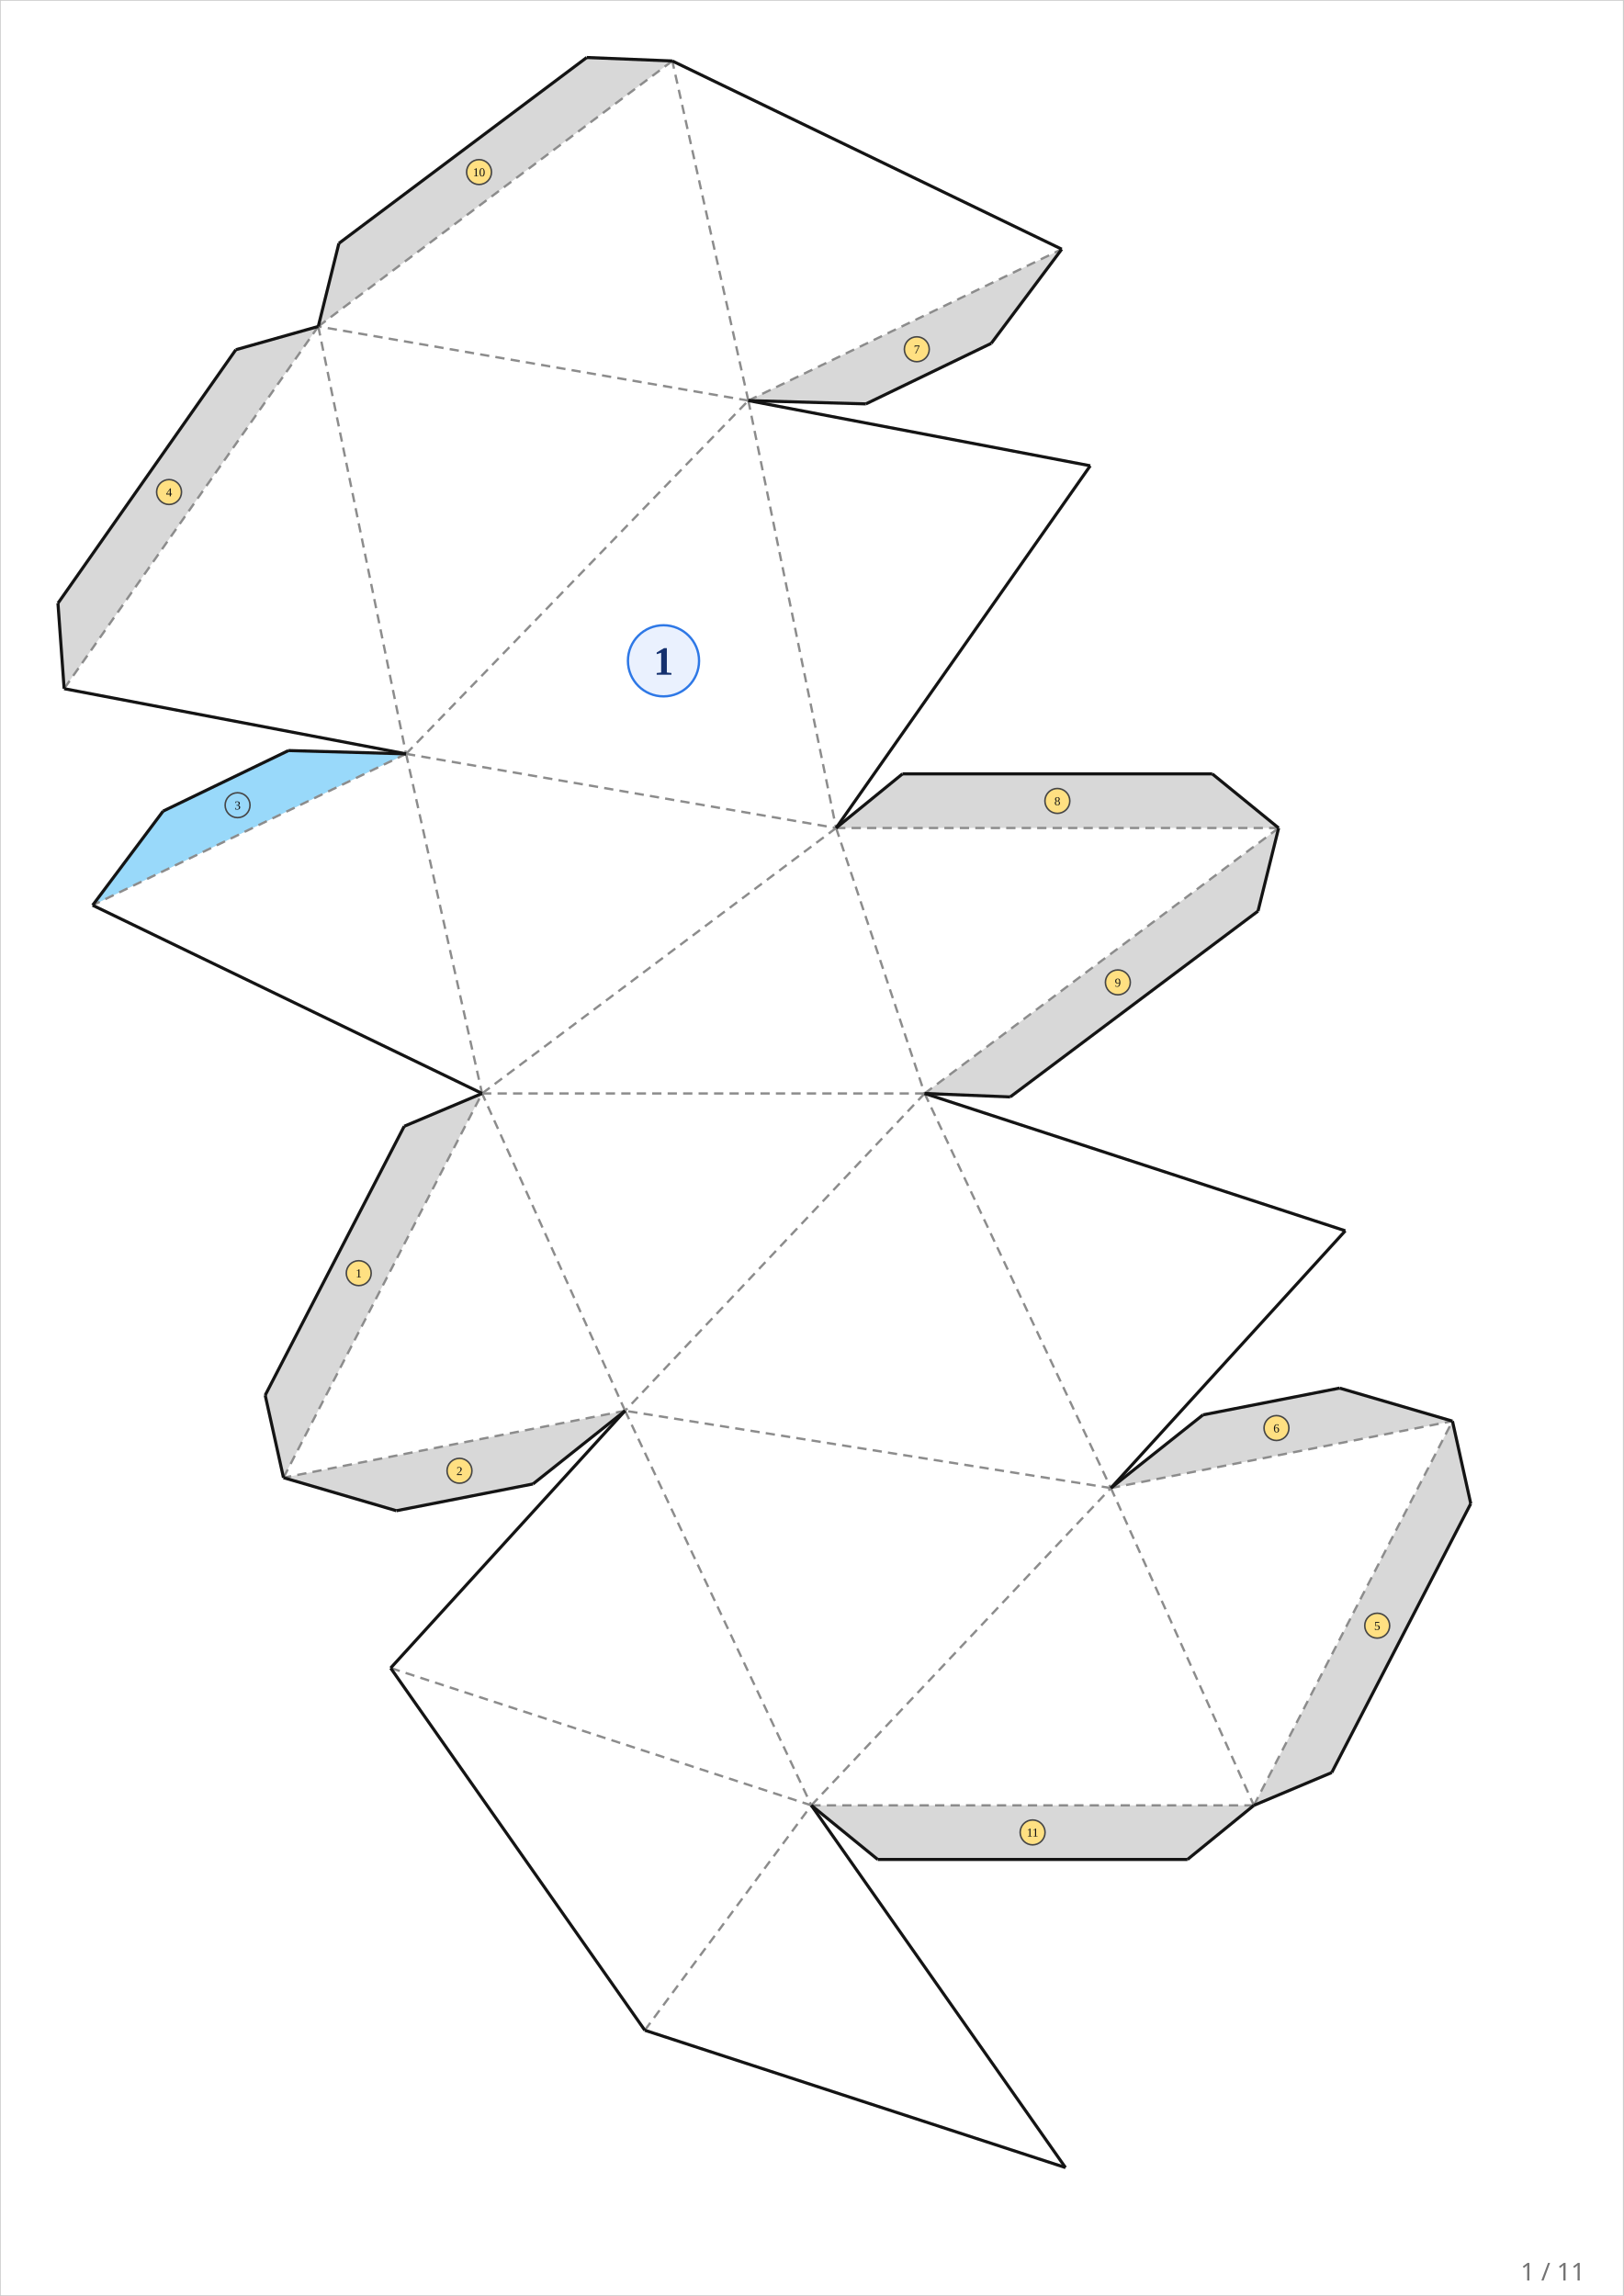
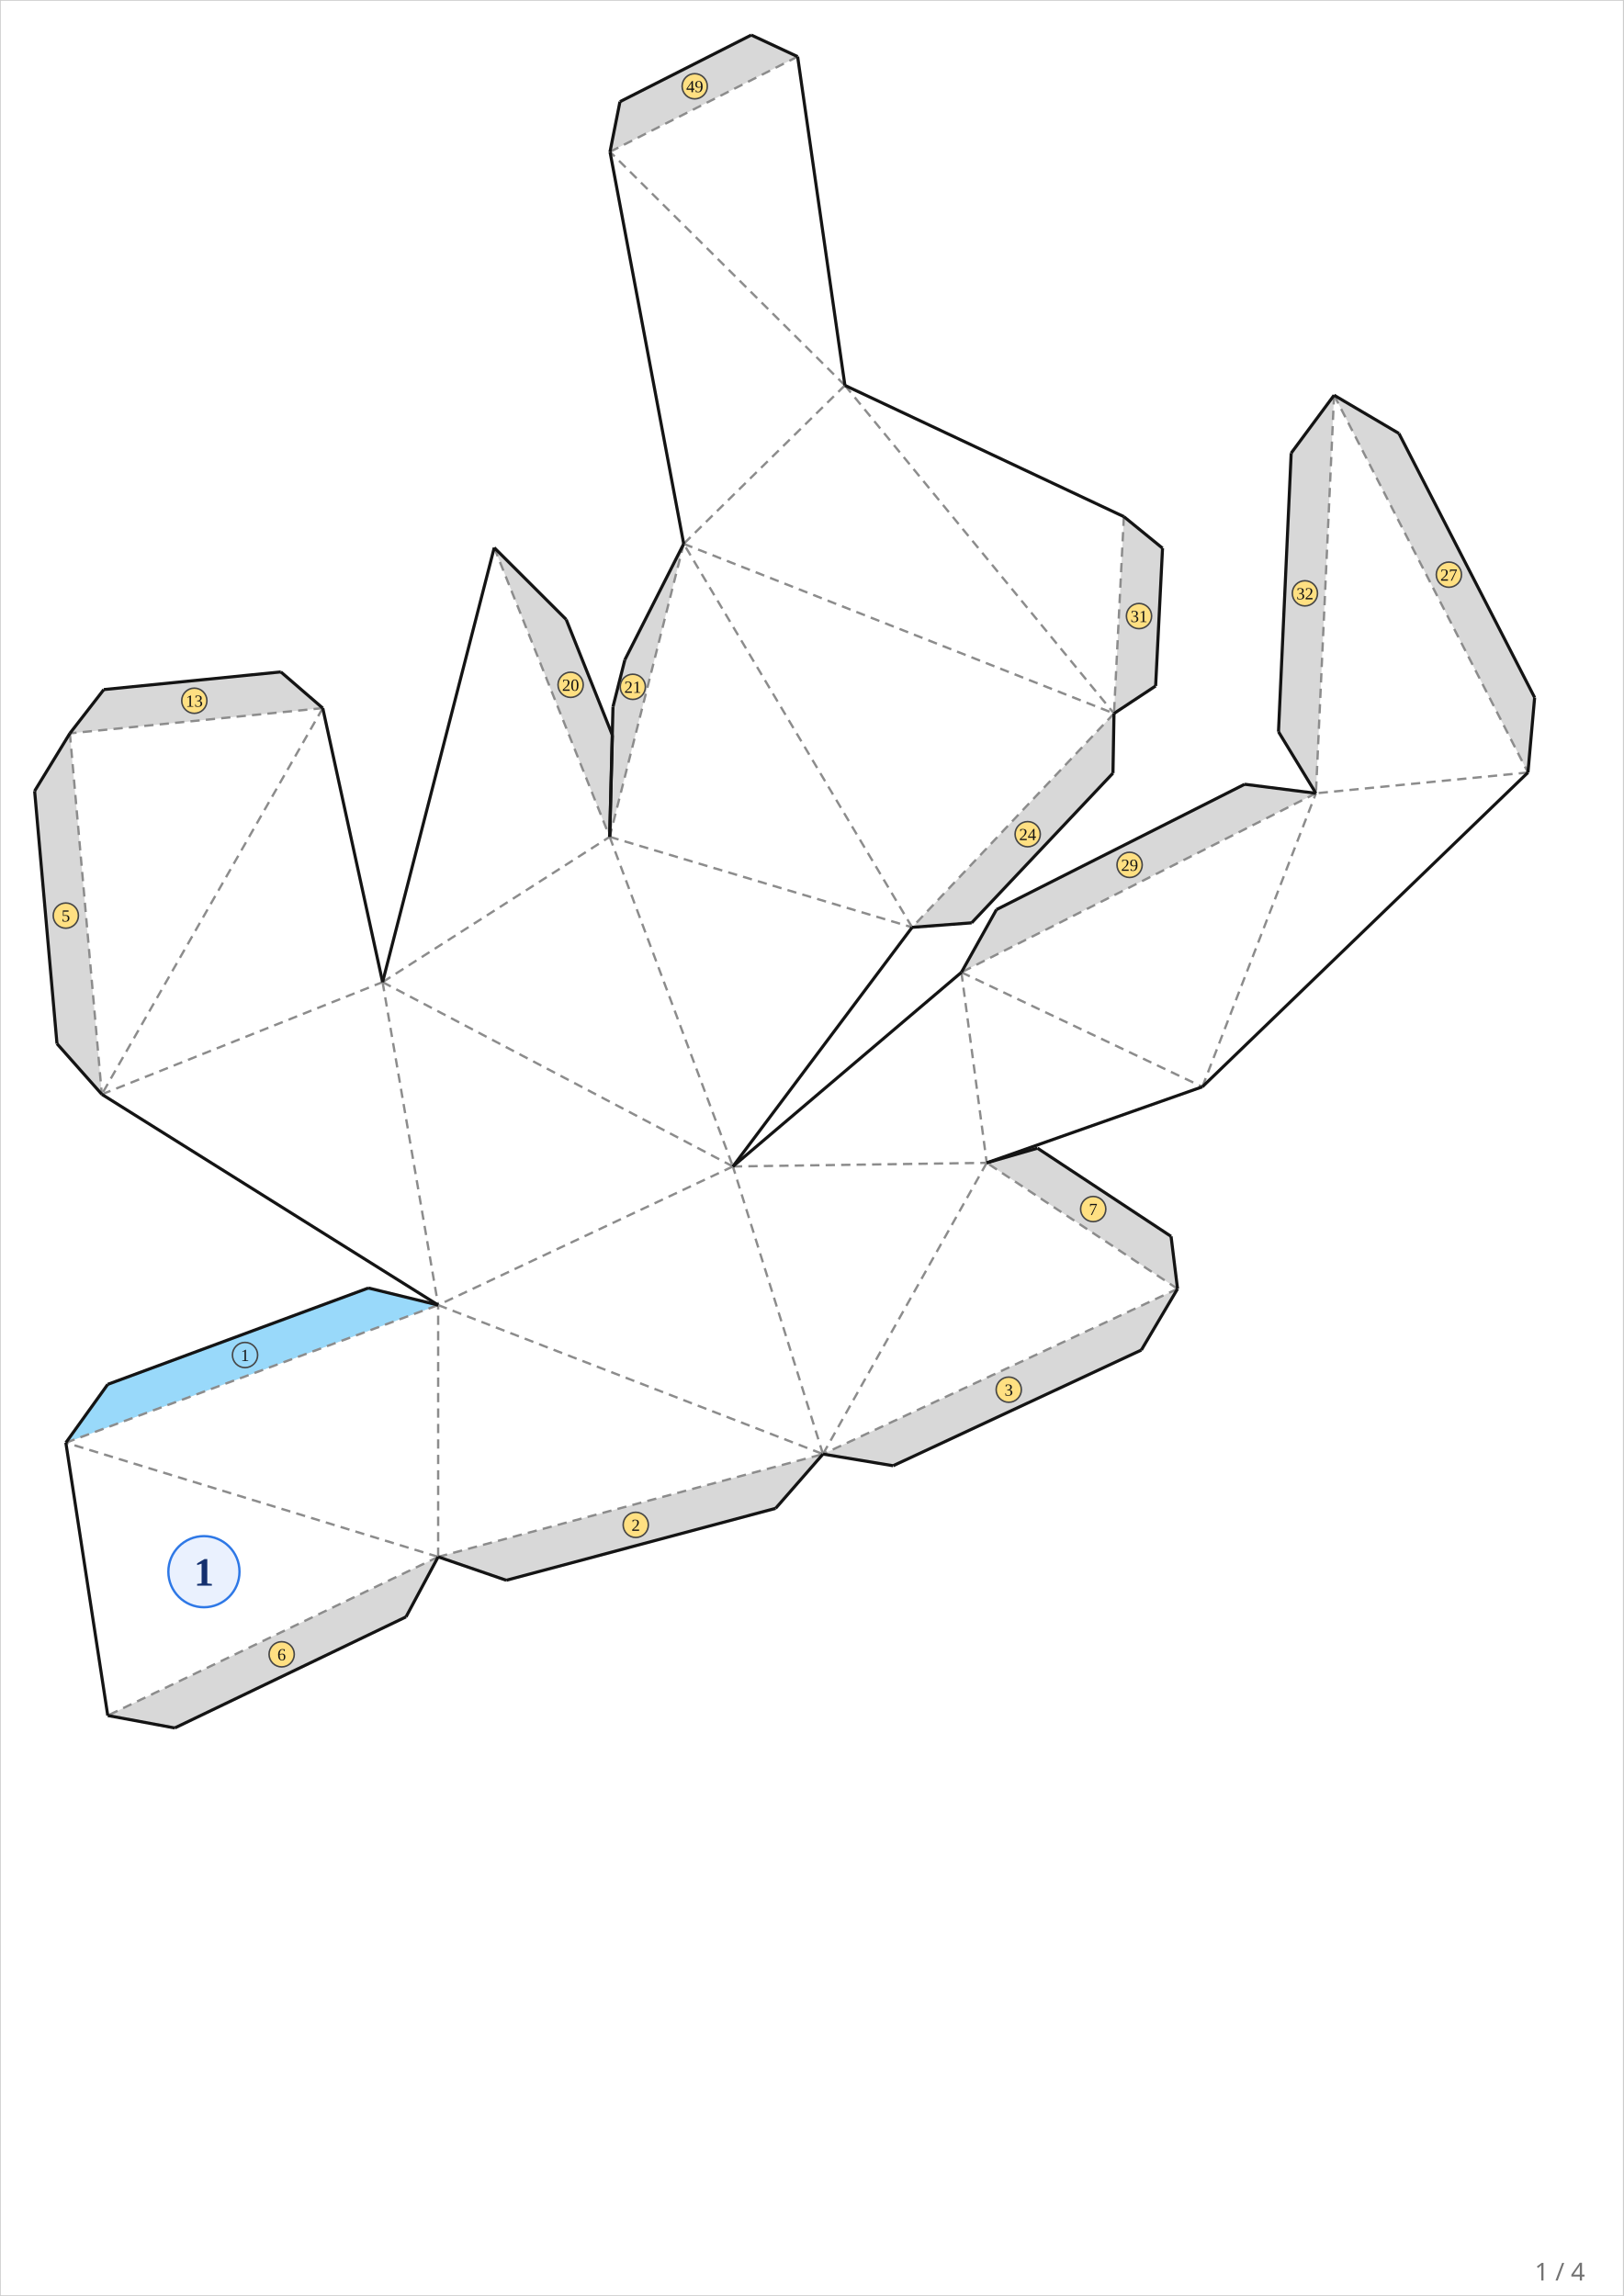
<svg xmlns="http://www.w3.org/2000/svg" width="210.00mm" height="297.00mm" viewBox="0 0 210.00 297.00">
  <rect x="0" y="0" width="210.00" height="297.00" fill="#ffffff" stroke="#cccccc" stroke-width="0.2" />
-   <polygon points="62.349,141.446 52.278,145.688 34.299,180.477 36.664,191.146" fill="rgb(216,216,216)" />
-   <polygon points="36.664,191.146 51.264,195.419 68.935,191.957 80.843,182.491" fill="rgb(216,216,216)" />
-   <polygon points="11.982,117.099 21.097,104.921 37.311,97.088 52.517,97.516" fill="rgb(216,216,216)" />
-   <polygon points="8.295,89.084 7.495,78.036 30.503,45.237 41.164,42.228" fill="rgb(216,216,216)" />
-   <polygon points="187.853,183.832 190.219,194.501 172.239,229.291 162.168,233.532" fill="rgb(216,216,216)" />
-   <polygon points="187.853,183.832 173.254,179.559 155.583,183.021 143.675,192.487" fill="rgb(216,216,216)" />
-   <polygon points="137.32,32.235 128.204,44.413 111.99,52.246 96.784,51.818" fill="rgb(216,216,216)" />
-   <polygon points="165.371,107.105 156.786,100.105 116.722,100.105 108.137,107.105" fill="rgb(216,216,216)" />
-   <polygon points="165.371,107.105 162.703,117.856 130.652,141.895 119.584,141.446" fill="rgb(216,216,216)" />
-   <polygon points="86.952,7.887 75.883,7.438 43.832,31.477 41.164,42.228" fill="rgb(216,216,216)" />
-   <polygon points="162.168,233.532 153.583,240.531 113.519,240.531 104.934,233.532" fill="rgb(216,216,216)" />
-   <polygon points="11.982,117.099 21.097,104.921 37.311,97.088 52.517,97.516" fill="#99d9fa" />
-   <line x1="80.843" y1="182.491" x2="62.349" y2="141.446" stroke="#8c8c8c" stroke-width="0.3" stroke-dasharray="1.2,0.8" />
-   <line x1="52.517" y1="97.516" x2="62.349" y2="141.446" stroke="#8c8c8c" stroke-width="0.3" stroke-dasharray="1.2,0.8" />
-   <line x1="108.137" y1="107.105" x2="62.349" y2="141.446" stroke="#8c8c8c" stroke-width="0.3" stroke-dasharray="1.2,0.8" />
-   <line x1="62.349" y1="141.446" x2="119.584" y2="141.446" stroke="#8c8c8c" stroke-width="0.3" stroke-dasharray="1.2,0.8" />
-   <line x1="104.933" y1="233.531" x2="50.525" y2="215.769" stroke="#8c8c8c" stroke-width="0.3" stroke-dasharray="1.2,0.8" />
-   <line x1="143.675" y1="192.487" x2="162.168" y2="233.531" stroke="#8c8c8c" stroke-width="0.3" stroke-dasharray="1.2,0.8" />
-   <line x1="96.784" y1="51.818" x2="86.952" y2="7.887" stroke="#8c8c8c" stroke-width="0.3" stroke-dasharray="1.2,0.8" />
-   <line x1="143.675" y1="192.487" x2="80.843" y2="182.491" stroke="#8c8c8c" stroke-width="0.3" stroke-dasharray="1.2,0.8" />
-   <line x1="104.933" y1="233.531" x2="143.675" y2="192.487" stroke="#8c8c8c" stroke-width="0.3" stroke-dasharray="1.2,0.8" />
-   <line x1="119.584" y1="141.446" x2="143.675" y2="192.487" stroke="#8c8c8c" stroke-width="0.3" stroke-dasharray="1.2,0.8" />
-   <line x1="80.843" y1="182.491" x2="104.933" y2="233.531" stroke="#8c8c8c" stroke-width="0.3" stroke-dasharray="1.2,0.8" />
-   <line x1="119.584" y1="141.446" x2="80.843" y2="182.491" stroke="#8c8c8c" stroke-width="0.3" stroke-dasharray="1.2,0.8" />
-   <line x1="52.517" y1="97.516" x2="96.784" y2="51.818" stroke="#8c8c8c" stroke-width="0.3" stroke-dasharray="1.2,0.8" />
-   <line x1="96.784" y1="51.818" x2="41.164" y2="42.228" stroke="#8c8c8c" stroke-width="0.3" stroke-dasharray="1.2,0.8" />
-   <line x1="96.784" y1="51.818" x2="108.137" y2="107.105" stroke="#8c8c8c" stroke-width="0.3" stroke-dasharray="1.2,0.8" />
-   <line x1="41.164" y1="42.228" x2="52.517" y2="97.516" stroke="#8c8c8c" stroke-width="0.3" stroke-dasharray="1.2,0.8" />
-   <line x1="52.517" y1="97.516" x2="108.137" y2="107.105" stroke="#8c8c8c" stroke-width="0.3" stroke-dasharray="1.2,0.8" />
-   <line x1="83.394" y1="262.625" x2="104.933" y2="233.531" stroke="#8c8c8c" stroke-width="0.3" stroke-dasharray="1.2,0.8" />
-   <line x1="108.137" y1="107.105" x2="119.584" y2="141.446" stroke="#8c8c8c" stroke-width="0.3" stroke-dasharray="1.2,0.8" />
-   <line x1="36.664" y1="191.146" x2="62.349" y2="141.446" stroke="#8c8c8c" stroke-width="0.3" stroke-dasharray="1.2,0.8" />
-   <line x1="80.843" y1="182.491" x2="36.664" y2="191.146" stroke="#8c8c8c" stroke-width="0.3" stroke-dasharray="1.2,0.8" />
-   <line x1="52.517" y1="97.516" x2="11.982" y2="117.099" stroke="#8c8c8c" stroke-width="0.3" stroke-dasharray="1.2,0.8" />
-   <line x1="41.164" y1="42.228" x2="8.295" y2="89.084" stroke="#8c8c8c" stroke-width="0.3" stroke-dasharray="1.2,0.8" />
-   <line x1="162.168" y1="233.532" x2="187.853" y2="183.832" stroke="#8c8c8c" stroke-width="0.3" stroke-dasharray="1.2,0.8" />
-   <line x1="143.675" y1="192.487" x2="187.853" y2="183.832" stroke="#8c8c8c" stroke-width="0.3" stroke-dasharray="1.2,0.8" />
-   <line x1="96.784" y1="51.818" x2="137.32" y2="32.235" stroke="#8c8c8c" stroke-width="0.3" stroke-dasharray="1.2,0.8" />
-   <line x1="108.137" y1="107.105" x2="165.371" y2="107.105" stroke="#8c8c8c" stroke-width="0.3" stroke-dasharray="1.2,0.8" />
-   <line x1="119.584" y1="141.446" x2="165.371" y2="107.105" stroke="#8c8c8c" stroke-width="0.3" stroke-dasharray="1.2,0.8" />
-   <line x1="41.164" y1="42.228" x2="86.952" y2="7.887" stroke="#8c8c8c" stroke-width="0.3" stroke-dasharray="1.2,0.8" />
-   <line x1="104.934" y1="233.532" x2="162.168" y2="233.532" stroke="#8c8c8c" stroke-width="0.3" stroke-dasharray="1.2,0.8" />
-   <line x1="62.349" y1="141.446" x2="11.982" y2="117.099" stroke="#141414" stroke-width="0.4" />
-   <line x1="50.525" y1="215.769" x2="80.843" y2="182.491" stroke="#141414" stroke-width="0.4" />
-   <line x1="52.517" y1="97.516" x2="8.295" y2="89.084" stroke="#141414" stroke-width="0.4" />
-   <line x1="83.394" y1="262.625" x2="50.525" y2="215.769" stroke="#141414" stroke-width="0.4" />
-   <line x1="86.952" y1="7.887" x2="137.32" y2="32.235" stroke="#141414" stroke-width="0.4" />
-   <line x1="173.993" y1="159.209" x2="143.675" y2="192.487" stroke="#141414" stroke-width="0.4" />
-   <line x1="96.784" y1="51.818" x2="141.006" y2="60.25" stroke="#141414" stroke-width="0.4" />
-   <line x1="141.006" y1="60.25" x2="108.137" y2="107.105" stroke="#141414" stroke-width="0.4" />
-   <line x1="119.584" y1="141.446" x2="173.993" y2="159.209" stroke="#141414" stroke-width="0.4" />
-   <line x1="137.802" y1="280.387" x2="83.394" y2="262.625" stroke="#141414" stroke-width="0.4" />
-   <line x1="104.933" y1="233.531" x2="137.802" y2="280.387" stroke="#141414" stroke-width="0.4" />
-   <line x1="62.349" y1="141.446" x2="52.278" y2="145.688" stroke="#141414" stroke-width="0.4" />
-   <line x1="52.278" y1="145.688" x2="34.299" y2="180.477" stroke="#141414" stroke-width="0.4" />
-   <line x1="34.299" y1="180.477" x2="36.664" y2="191.146" stroke="#141414" stroke-width="0.4" />
-   <line x1="36.664" y1="191.146" x2="51.264" y2="195.419" stroke="#141414" stroke-width="0.4" />
-   <line x1="51.264" y1="195.419" x2="68.935" y2="191.957" stroke="#141414" stroke-width="0.4" />
-   <line x1="68.935" y1="191.957" x2="80.843" y2="182.491" stroke="#141414" stroke-width="0.4" />
-   <line x1="11.982" y1="117.099" x2="21.097" y2="104.921" stroke="#141414" stroke-width="0.4" />
-   <line x1="21.097" y1="104.921" x2="37.311" y2="97.088" stroke="#141414" stroke-width="0.4" />
-   <line x1="37.311" y1="97.088" x2="52.517" y2="97.516" stroke="#141414" stroke-width="0.4" />
-   <line x1="8.295" y1="89.084" x2="7.495" y2="78.036" stroke="#141414" stroke-width="0.4" />
-   <line x1="7.495" y1="78.036" x2="30.503" y2="45.237" stroke="#141414" stroke-width="0.4" />
-   <line x1="30.503" y1="45.237" x2="41.164" y2="42.228" stroke="#141414" stroke-width="0.4" />
-   <line x1="187.853" y1="183.832" x2="190.219" y2="194.501" stroke="#141414" stroke-width="0.4" />
-   <line x1="190.219" y1="194.501" x2="172.239" y2="229.291" stroke="#141414" stroke-width="0.4" />
-   <line x1="172.239" y1="229.291" x2="162.168" y2="233.532" stroke="#141414" stroke-width="0.4" />
-   <line x1="187.853" y1="183.832" x2="173.254" y2="179.559" stroke="#141414" stroke-width="0.4" />
-   <line x1="173.254" y1="179.559" x2="155.583" y2="183.021" stroke="#141414" stroke-width="0.4" />
-   <line x1="155.583" y1="183.021" x2="143.675" y2="192.487" stroke="#141414" stroke-width="0.4" />
-   <line x1="137.32" y1="32.235" x2="128.204" y2="44.413" stroke="#141414" stroke-width="0.4" />
-   <line x1="128.204" y1="44.413" x2="111.99" y2="52.246" stroke="#141414" stroke-width="0.4" />
-   <line x1="111.99" y1="52.246" x2="96.784" y2="51.818" stroke="#141414" stroke-width="0.4" />
-   <line x1="165.371" y1="107.105" x2="156.786" y2="100.105" stroke="#141414" stroke-width="0.4" />
-   <line x1="156.786" y1="100.105" x2="116.722" y2="100.105" stroke="#141414" stroke-width="0.4" />
-   <line x1="116.722" y1="100.105" x2="108.137" y2="107.105" stroke="#141414" stroke-width="0.4" />
-   <line x1="165.371" y1="107.105" x2="162.703" y2="117.856" stroke="#141414" stroke-width="0.4" />
-   <line x1="162.703" y1="117.856" x2="130.652" y2="141.895" stroke="#141414" stroke-width="0.4" />
-   <line x1="130.652" y1="141.895" x2="119.584" y2="141.446" stroke="#141414" stroke-width="0.4" />
-   <line x1="86.952" y1="7.887" x2="75.883" y2="7.438" stroke="#141414" stroke-width="0.4" />
-   <line x1="75.883" y1="7.438" x2="43.832" y2="31.477" stroke="#141414" stroke-width="0.4" />
-   <line x1="43.832" y1="31.477" x2="41.164" y2="42.228" stroke="#141414" stroke-width="0.4" />
-   <line x1="162.168" y1="233.532" x2="153.583" y2="240.531" stroke="#141414" stroke-width="0.4" />
-   <line x1="153.583" y1="240.531" x2="113.519" y2="240.531" stroke="#141414" stroke-width="0.4" />
-   <line x1="113.519" y1="240.531" x2="104.934" y2="233.532" stroke="#141414" stroke-width="0.4" />
-   <circle cx="46.398" cy="164.689" r="1.61" fill="#ffe082" stroke="#464646" stroke-width="0.2" />
-   <text x="46.398" y="165.24" font-size="1.58" text-anchor="middle" fill="#141414">1</text>
-   <circle cx="59.426" cy="190.253" r="1.61" fill="#ffe082" stroke="#464646" stroke-width="0.2" />
-   <text x="59.426" y="190.81" font-size="1.58" text-anchor="middle" fill="#141414">2</text>
-   <circle cx="30.727" cy="104.156" r="1.61" fill="#99d9fa" stroke="#464646" stroke-width="0.2" />
-   <text x="30.727" y="104.71" font-size="1.58" text-anchor="middle" fill="#141414">3</text>
-   <circle cx="21.865" cy="63.646" r="1.61" fill="#ffe082" stroke="#464646" stroke-width="0.2" />
-   <text x="21.865" y="64.20" font-size="1.58" text-anchor="middle" fill="#141414">4</text>
-   <circle cx="178.12" cy="210.289" r="1.61" fill="#ffe082" stroke="#464646" stroke-width="0.2" />
-   <text x="178.12" y="210.84" font-size="1.58" text-anchor="middle" fill="#141414">5</text>
-   <circle cx="165.091" cy="184.725" r="1.61" fill="#ffe082" stroke="#464646" stroke-width="0.2" />
-   <text x="165.091" y="185.28" font-size="1.58" text-anchor="middle" fill="#141414">6</text>
-   <circle cx="118.574" cy="45.178" r="1.61" fill="#ffe082" stroke="#464646" stroke-width="0.2" />
-   <text x="118.574" y="45.73" font-size="1.58" text-anchor="middle" fill="#141414">7</text>
-   <circle cx="136.754" cy="103.605" r="1.61" fill="#ffe082" stroke="#464646" stroke-width="0.2" />
-   <text x="136.754" y="104.16" font-size="1.58" text-anchor="middle" fill="#141414">8</text>
-   <circle cx="144.578" cy="127.076" r="1.61" fill="#ffe082" stroke="#464646" stroke-width="0.2" />
-   <text x="144.578" y="127.63" font-size="1.58" text-anchor="middle" fill="#141414">9</text>
-   <circle cx="61.958" cy="22.258" r="1.61" fill="#ffe082" stroke="#464646" stroke-width="0.2" />
-   <text x="61.958" y="22.81" font-size="1.58" text-anchor="middle" fill="#141414">10</text>
-   <circle cx="133.551" cy="237.032" r="1.61" fill="#ffe082" stroke="#464646" stroke-width="0.2" />
-   <text x="133.551" y="237.58" font-size="1.58" text-anchor="middle" fill="#141414">11</text>
-   <circle cx="85.813" cy="85.48" r="4.60" fill="#eaf1fe" stroke="#2e78e6" stroke-width="0.3" />
-   <text x="85.813" y="87.28" font-size="5.20" text-anchor="middle" fill="#14306e" font-weight="bold">1</text>
-   <text x="205.0" y="295.0" font-size="3.2" text-anchor="end" fill="#737373" font-family="sans-serif">1 / 11</text>
+   <polygon points="56.67,168.818 47.644,166.611 13.937,179.071 8.517,186.619" fill="rgb(216,216,216)" />
+   <polygon points="106.439,188.094 100.315,195.112 65.477,204.416 56.67,201.386" fill="rgb(216,216,216)" />
+   <polygon points="106.439,188.094 115.514,189.6 147.614,174.636 152.296,166.716" fill="rgb(216,216,216)" />
+   <polygon points="13.17,141.556 7.37,135.01 4.478,102.324 9.038,94.861" fill="rgb(216,216,216)" />
+   <polygon points="13.937,221.913 22.599,223.522 52.512,209.152 56.67,201.386" fill="rgb(216,216,216)" />
+   <polygon points="127.617,150.42 134.184,148.525 151.459,159.932 152.296,166.716" fill="rgb(216,216,216)" />
+   <polygon points="9.038,94.861 13.428,89.198 36.321,86.915 41.743,91.601" fill="rgb(216,216,216)" />
+   <polygon points="78.853,108.25 79.203,95.1 73.23,80.138 63.921,70.845" fill="rgb(216,216,216)" />
+   <polygon points="78.853,108.25 79.28,91.423 80.812,85.358 88.426,70.347" fill="rgb(216,216,216)" />
+   <polygon points="117.969,119.955 125.667,119.374 143.944,100.009 144.078,92.291" fill="rgb(216,216,216)" />
+   <polygon points="197.617,99.927 198.481,90.23 180.928,56.066 172.541,51.122" fill="rgb(216,216,216)" />
+   <polygon points="124.343,125.777 128.876,117.662 160.972,101.449 170.194,102.616" fill="rgb(216,216,216)" />
+   <polygon points="144.078,92.291 149.463,88.732 150.355,70.911 145.353,66.832" fill="rgb(216,216,216)" />
+   <polygon points="170.194,102.616 165.352,94.655 166.994,58.609 172.541,51.122" fill="rgb(216,216,216)" />
+   <polygon points="78.895,19.635 80.182,13.151 97.168,4.533 103.16,7.324" fill="rgb(216,216,216)" />
+   <polygon points="56.67,168.818 47.644,166.611 13.937,179.071 8.517,186.619" fill="#99d9fa" />
+   <line x1="56.67" y1="168.818" x2="106.439" y2="188.094" stroke="#8c8c8c" stroke-width="0.3" stroke-dasharray="1.2,0.8" />
+   <line x1="56.67" y1="201.386" x2="56.67" y2="168.818" stroke="#8c8c8c" stroke-width="0.3" stroke-dasharray="1.2,0.8" />
+   <line x1="49.482" y1="127.041" x2="56.67" y2="168.818" stroke="#8c8c8c" stroke-width="0.3" stroke-dasharray="1.2,0.8" />
+   <line x1="94.788" y1="150.889" x2="56.67" y2="168.818" stroke="#8c8c8c" stroke-width="0.3" stroke-dasharray="1.2,0.8" />
+   <line x1="106.439" y1="188.094" x2="127.617" y2="150.42" stroke="#8c8c8c" stroke-width="0.3" stroke-dasharray="1.2,0.8" />
+   <line x1="56.67" y1="201.386" x2="8.517" y2="186.619" stroke="#8c8c8c" stroke-width="0.3" stroke-dasharray="1.2,0.8" />
+   <line x1="41.743" y1="91.601" x2="13.169" y2="141.555" stroke="#8c8c8c" stroke-width="0.3" stroke-dasharray="1.2,0.8" />
+   <line x1="94.788" y1="150.889" x2="127.617" y2="150.42" stroke="#8c8c8c" stroke-width="0.3" stroke-dasharray="1.2,0.8" />
+   <line x1="124.343" y1="125.777" x2="127.617" y2="150.42" stroke="#8c8c8c" stroke-width="0.3" stroke-dasharray="1.2,0.8" />
+   <line x1="49.482" y1="127.041" x2="94.788" y2="150.889" stroke="#8c8c8c" stroke-width="0.3" stroke-dasharray="1.2,0.8" />
+   <line x1="49.482" y1="127.041" x2="78.853" y2="108.249" stroke="#8c8c8c" stroke-width="0.3" stroke-dasharray="1.2,0.8" />
+   <line x1="78.853" y1="108.249" x2="94.788" y2="150.889" stroke="#8c8c8c" stroke-width="0.3" stroke-dasharray="1.2,0.8" />
+   <line x1="124.343" y1="125.777" x2="155.507" y2="140.584" stroke="#8c8c8c" stroke-width="0.3" stroke-dasharray="1.2,0.8" />
+   <line x1="155.507" y1="140.584" x2="170.194" y2="102.616" stroke="#8c8c8c" stroke-width="0.3" stroke-dasharray="1.2,0.8" />
+   <line x1="117.969" y1="119.955" x2="88.426" y2="70.347" stroke="#8c8c8c" stroke-width="0.3" stroke-dasharray="1.2,0.8" />
+   <line x1="109.275" y1="49.852" x2="78.895" y2="19.635" stroke="#8c8c8c" stroke-width="0.3" stroke-dasharray="1.2,0.8" />
+   <line x1="106.439" y1="188.094" x2="94.788" y2="150.889" stroke="#8c8c8c" stroke-width="0.3" stroke-dasharray="1.2,0.8" />
+   <line x1="13.169" y1="141.555" x2="49.482" y2="127.041" stroke="#8c8c8c" stroke-width="0.3" stroke-dasharray="1.2,0.8" />
+   <line x1="78.853" y1="108.249" x2="117.969" y2="119.955" stroke="#8c8c8c" stroke-width="0.3" stroke-dasharray="1.2,0.8" />
+   <line x1="197.617" y1="99.927" x2="170.194" y2="102.616" stroke="#8c8c8c" stroke-width="0.3" stroke-dasharray="1.2,0.8" />
+   <line x1="88.426" y1="70.347" x2="144.078" y2="92.291" stroke="#8c8c8c" stroke-width="0.3" stroke-dasharray="1.2,0.8" />
+   <line x1="109.275" y1="49.852" x2="144.078" y2="92.291" stroke="#8c8c8c" stroke-width="0.3" stroke-dasharray="1.2,0.8" />
+   <line x1="109.275" y1="49.852" x2="88.426" y2="70.347" stroke="#8c8c8c" stroke-width="0.3" stroke-dasharray="1.2,0.8" />
+   <line x1="8.517" y1="186.619" x2="56.67" y2="168.818" stroke="#8c8c8c" stroke-width="0.3" stroke-dasharray="1.2,0.8" />
+   <line x1="56.67" y1="201.386" x2="106.439" y2="188.094" stroke="#8c8c8c" stroke-width="0.3" stroke-dasharray="1.2,0.8" />
+   <line x1="152.296" y1="166.716" x2="106.439" y2="188.094" stroke="#8c8c8c" stroke-width="0.3" stroke-dasharray="1.2,0.8" />
+   <line x1="9.038" y1="94.861" x2="13.17" y2="141.556" stroke="#8c8c8c" stroke-width="0.3" stroke-dasharray="1.2,0.8" />
+   <line x1="56.67" y1="201.386" x2="13.937" y2="221.913" stroke="#8c8c8c" stroke-width="0.3" stroke-dasharray="1.2,0.8" />
+   <line x1="152.296" y1="166.716" x2="127.617" y2="150.42" stroke="#8c8c8c" stroke-width="0.3" stroke-dasharray="1.2,0.8" />
+   <line x1="41.743" y1="91.601" x2="9.038" y2="94.861" stroke="#8c8c8c" stroke-width="0.3" stroke-dasharray="1.2,0.8" />
+   <line x1="63.921" y1="70.845" x2="78.853" y2="108.25" stroke="#8c8c8c" stroke-width="0.3" stroke-dasharray="1.2,0.8" />
+   <line x1="88.426" y1="70.347" x2="78.853" y2="108.25" stroke="#8c8c8c" stroke-width="0.3" stroke-dasharray="1.2,0.8" />
+   <line x1="144.078" y1="92.291" x2="117.969" y2="119.955" stroke="#8c8c8c" stroke-width="0.3" stroke-dasharray="1.2,0.8" />
+   <line x1="172.541" y1="51.122" x2="197.617" y2="99.927" stroke="#8c8c8c" stroke-width="0.3" stroke-dasharray="1.2,0.8" />
+   <line x1="170.194" y1="102.616" x2="124.343" y2="125.777" stroke="#8c8c8c" stroke-width="0.3" stroke-dasharray="1.2,0.8" />
+   <line x1="145.353" y1="66.832" x2="144.078" y2="92.291" stroke="#8c8c8c" stroke-width="0.3" stroke-dasharray="1.2,0.8" />
+   <line x1="172.541" y1="51.122" x2="170.194" y2="102.616" stroke="#8c8c8c" stroke-width="0.3" stroke-dasharray="1.2,0.8" />
+   <line x1="103.16" y1="7.324" x2="78.895" y2="19.635" stroke="#8c8c8c" stroke-width="0.3" stroke-dasharray="1.2,0.8" />
+   <line x1="56.67" y1="168.818" x2="13.169" y2="141.555" stroke="#141414" stroke-width="0.4" />
+   <line x1="13.937" y1="221.913" x2="8.517" y2="186.619" stroke="#141414" stroke-width="0.4" />
+   <line x1="155.507" y1="140.584" x2="127.617" y2="150.42" stroke="#141414" stroke-width="0.4" />
+   <line x1="41.743" y1="91.601" x2="49.482" y2="127.041" stroke="#141414" stroke-width="0.4" />
+   <line x1="49.482" y1="127.041" x2="63.921" y2="70.845" stroke="#141414" stroke-width="0.4" />
+   <line x1="117.969" y1="119.955" x2="94.788" y2="150.889" stroke="#141414" stroke-width="0.4" />
+   <line x1="94.788" y1="150.889" x2="124.343" y2="125.777" stroke="#141414" stroke-width="0.4" />
+   <line x1="197.617" y1="99.927" x2="155.507" y2="140.584" stroke="#141414" stroke-width="0.4" />
+   <line x1="88.426" y1="70.347" x2="78.895" y2="19.635" stroke="#141414" stroke-width="0.4" />
+   <line x1="109.275" y1="49.852" x2="145.353" y2="66.832" stroke="#141414" stroke-width="0.4" />
+   <line x1="103.16" y1="7.324" x2="109.275" y2="49.852" stroke="#141414" stroke-width="0.4" />
+   <line x1="56.67" y1="168.818" x2="47.644" y2="166.611" stroke="#141414" stroke-width="0.4" />
+   <line x1="47.644" y1="166.611" x2="13.937" y2="179.071" stroke="#141414" stroke-width="0.4" />
+   <line x1="13.937" y1="179.071" x2="8.517" y2="186.619" stroke="#141414" stroke-width="0.4" />
+   <line x1="106.439" y1="188.094" x2="100.315" y2="195.112" stroke="#141414" stroke-width="0.4" />
+   <line x1="100.315" y1="195.112" x2="65.477" y2="204.416" stroke="#141414" stroke-width="0.4" />
+   <line x1="65.477" y1="204.416" x2="56.67" y2="201.386" stroke="#141414" stroke-width="0.4" />
+   <line x1="106.439" y1="188.094" x2="115.514" y2="189.6" stroke="#141414" stroke-width="0.4" />
+   <line x1="115.514" y1="189.6" x2="147.614" y2="174.636" stroke="#141414" stroke-width="0.4" />
+   <line x1="147.614" y1="174.636" x2="152.296" y2="166.716" stroke="#141414" stroke-width="0.4" />
+   <line x1="13.17" y1="141.556" x2="7.37" y2="135.01" stroke="#141414" stroke-width="0.4" />
+   <line x1="7.37" y1="135.01" x2="4.478" y2="102.324" stroke="#141414" stroke-width="0.4" />
+   <line x1="4.478" y1="102.324" x2="9.038" y2="94.861" stroke="#141414" stroke-width="0.4" />
+   <line x1="13.937" y1="221.913" x2="22.599" y2="223.522" stroke="#141414" stroke-width="0.4" />
+   <line x1="22.599" y1="223.522" x2="52.512" y2="209.152" stroke="#141414" stroke-width="0.4" />
+   <line x1="52.512" y1="209.152" x2="56.67" y2="201.386" stroke="#141414" stroke-width="0.4" />
+   <line x1="127.617" y1="150.42" x2="134.184" y2="148.525" stroke="#141414" stroke-width="0.4" />
+   <line x1="134.184" y1="148.525" x2="151.459" y2="159.932" stroke="#141414" stroke-width="0.4" />
+   <line x1="151.459" y1="159.932" x2="152.296" y2="166.716" stroke="#141414" stroke-width="0.4" />
+   <line x1="9.038" y1="94.861" x2="13.428" y2="89.198" stroke="#141414" stroke-width="0.4" />
+   <line x1="13.428" y1="89.198" x2="36.321" y2="86.915" stroke="#141414" stroke-width="0.4" />
+   <line x1="36.321" y1="86.915" x2="41.743" y2="91.601" stroke="#141414" stroke-width="0.4" />
+   <line x1="78.853" y1="108.25" x2="79.203" y2="95.1" stroke="#141414" stroke-width="0.4" />
+   <line x1="79.203" y1="95.1" x2="73.23" y2="80.138" stroke="#141414" stroke-width="0.4" />
+   <line x1="73.23" y1="80.138" x2="63.921" y2="70.845" stroke="#141414" stroke-width="0.4" />
+   <line x1="78.853" y1="108.25" x2="79.28" y2="91.423" stroke="#141414" stroke-width="0.4" />
+   <line x1="79.28" y1="91.423" x2="80.812" y2="85.358" stroke="#141414" stroke-width="0.4" />
+   <line x1="80.812" y1="85.358" x2="88.426" y2="70.347" stroke="#141414" stroke-width="0.4" />
+   <line x1="117.969" y1="119.955" x2="125.667" y2="119.374" stroke="#141414" stroke-width="0.4" />
+   <line x1="125.667" y1="119.374" x2="143.944" y2="100.009" stroke="#141414" stroke-width="0.4" />
+   <line x1="143.944" y1="100.009" x2="144.078" y2="92.291" stroke="#141414" stroke-width="0.4" />
+   <line x1="197.617" y1="99.927" x2="198.481" y2="90.23" stroke="#141414" stroke-width="0.4" />
+   <line x1="198.481" y1="90.23" x2="180.928" y2="56.066" stroke="#141414" stroke-width="0.4" />
+   <line x1="180.928" y1="56.066" x2="172.541" y2="51.122" stroke="#141414" stroke-width="0.4" />
+   <line x1="124.343" y1="125.777" x2="128.876" y2="117.662" stroke="#141414" stroke-width="0.4" />
+   <line x1="128.876" y1="117.662" x2="160.972" y2="101.449" stroke="#141414" stroke-width="0.4" />
+   <line x1="160.972" y1="101.449" x2="170.194" y2="102.616" stroke="#141414" stroke-width="0.4" />
+   <line x1="144.078" y1="92.291" x2="149.463" y2="88.732" stroke="#141414" stroke-width="0.4" />
+   <line x1="149.463" y1="88.732" x2="150.355" y2="70.911" stroke="#141414" stroke-width="0.4" />
+   <line x1="150.355" y1="70.911" x2="145.353" y2="66.832" stroke="#141414" stroke-width="0.4" />
+   <line x1="170.194" y1="102.616" x2="165.352" y2="94.655" stroke="#141414" stroke-width="0.4" />
+   <line x1="165.352" y1="94.655" x2="166.994" y2="58.609" stroke="#141414" stroke-width="0.4" />
+   <line x1="166.994" y1="58.609" x2="172.541" y2="51.122" stroke="#141414" stroke-width="0.4" />
+   <line x1="78.895" y1="19.635" x2="80.182" y2="13.151" stroke="#141414" stroke-width="0.4" />
+   <line x1="80.182" y1="13.151" x2="97.168" y2="4.533" stroke="#141414" stroke-width="0.4" />
+   <line x1="97.168" y1="4.533" x2="103.16" y2="7.324" stroke="#141414" stroke-width="0.4" />
+   <circle cx="31.692" cy="175.28" r="1.63" fill="#99d9fa" stroke="#464646" stroke-width="0.2" />
+   <text x="31.692" y="176.05" font-size="2.21" text-anchor="middle" fill="#141414">1</text>
+   <circle cx="82.225" cy="197.252" r="1.63" fill="#ffe082" stroke="#464646" stroke-width="0.2" />
+   <text x="82.225" y="198.03" font-size="2.21" text-anchor="middle" fill="#141414">2</text>
+   <circle cx="130.466" cy="179.762" r="1.63" fill="#ffe082" stroke="#464646" stroke-width="0.2" />
+   <text x="130.466" y="180.54" font-size="2.21" text-anchor="middle" fill="#141414">3</text>
+   <circle cx="8.514" cy="118.438" r="1.63" fill="#ffe082" stroke="#464646" stroke-width="0.2" />
+   <text x="8.514" y="119.21" font-size="2.21" text-anchor="middle" fill="#141414">5</text>
+   <circle cx="36.429" cy="213.993" r="1.63" fill="#ffe082" stroke="#464646" stroke-width="0.2" />
+   <text x="36.429" y="214.77" font-size="2.21" text-anchor="middle" fill="#141414">6</text>
+   <circle cx="141.389" cy="156.398" r="1.63" fill="#ffe082" stroke="#464646" stroke-width="0.2" />
+   <text x="141.389" y="157.17" font-size="2.21" text-anchor="middle" fill="#141414">7</text>
+   <circle cx="25.133" cy="90.644" r="1.63" fill="#ffe082" stroke="#464646" stroke-width="0.2" />
+   <text x="25.133" y="91.42" font-size="2.21" text-anchor="middle" fill="#141414">13</text>
+   <circle cx="73.802" cy="88.583" r="1.63" fill="#ffe082" stroke="#464646" stroke-width="0.2" />
+   <text x="73.802" y="89.36" font-size="2.21" text-anchor="middle" fill="#141414">20</text>
+   <circle cx="81.843" cy="88.844" r="1.63" fill="#ffe082" stroke="#464646" stroke-width="0.2" />
+   <text x="81.843" y="89.62" font-size="2.21" text-anchor="middle" fill="#141414">21</text>
+   <circle cx="132.915" cy="107.907" r="1.63" fill="#ffe082" stroke="#464646" stroke-width="0.2" />
+   <text x="132.915" y="108.68" font-size="2.21" text-anchor="middle" fill="#141414">24</text>
+   <circle cx="187.392" cy="74.336" r="1.63" fill="#ffe082" stroke="#464646" stroke-width="0.2" />
+   <text x="187.392" y="75.11" font-size="2.21" text-anchor="middle" fill="#141414">27</text>
+   <circle cx="146.096" cy="111.876" r="1.63" fill="#ffe082" stroke="#464646" stroke-width="0.2" />
+   <text x="146.096" y="112.65" font-size="2.21" text-anchor="middle" fill="#141414">29</text>
+   <circle cx="147.312" cy="79.692" r="1.63" fill="#ffe082" stroke="#464646" stroke-width="0.2" />
+   <text x="147.312" y="80.47" font-size="2.21" text-anchor="middle" fill="#141414">31</text>
+   <circle cx="168.77" cy="76.751" r="1.63" fill="#ffe082" stroke="#464646" stroke-width="0.2" />
+   <text x="168.77" y="77.53" font-size="2.21" text-anchor="middle" fill="#141414">32</text>
+   <circle cx="89.851" cy="11.16" r="1.63" fill="#ffe082" stroke="#464646" stroke-width="0.2" />
+   <text x="89.851" y="11.93" font-size="2.21" text-anchor="middle" fill="#141414">49</text>
+   <circle cx="26.375" cy="203.306" r="4.60" fill="#eaf1fe" stroke="#2e78e6" stroke-width="0.3" />
+   <text x="26.375" y="205.11" font-size="5.20" text-anchor="middle" fill="#14306e" font-weight="bold">1</text>
+   <text x="205.0" y="295.0" font-size="3.2" text-anchor="end" fill="#737373" font-family="sans-serif">1 / 4</text>
</svg>
